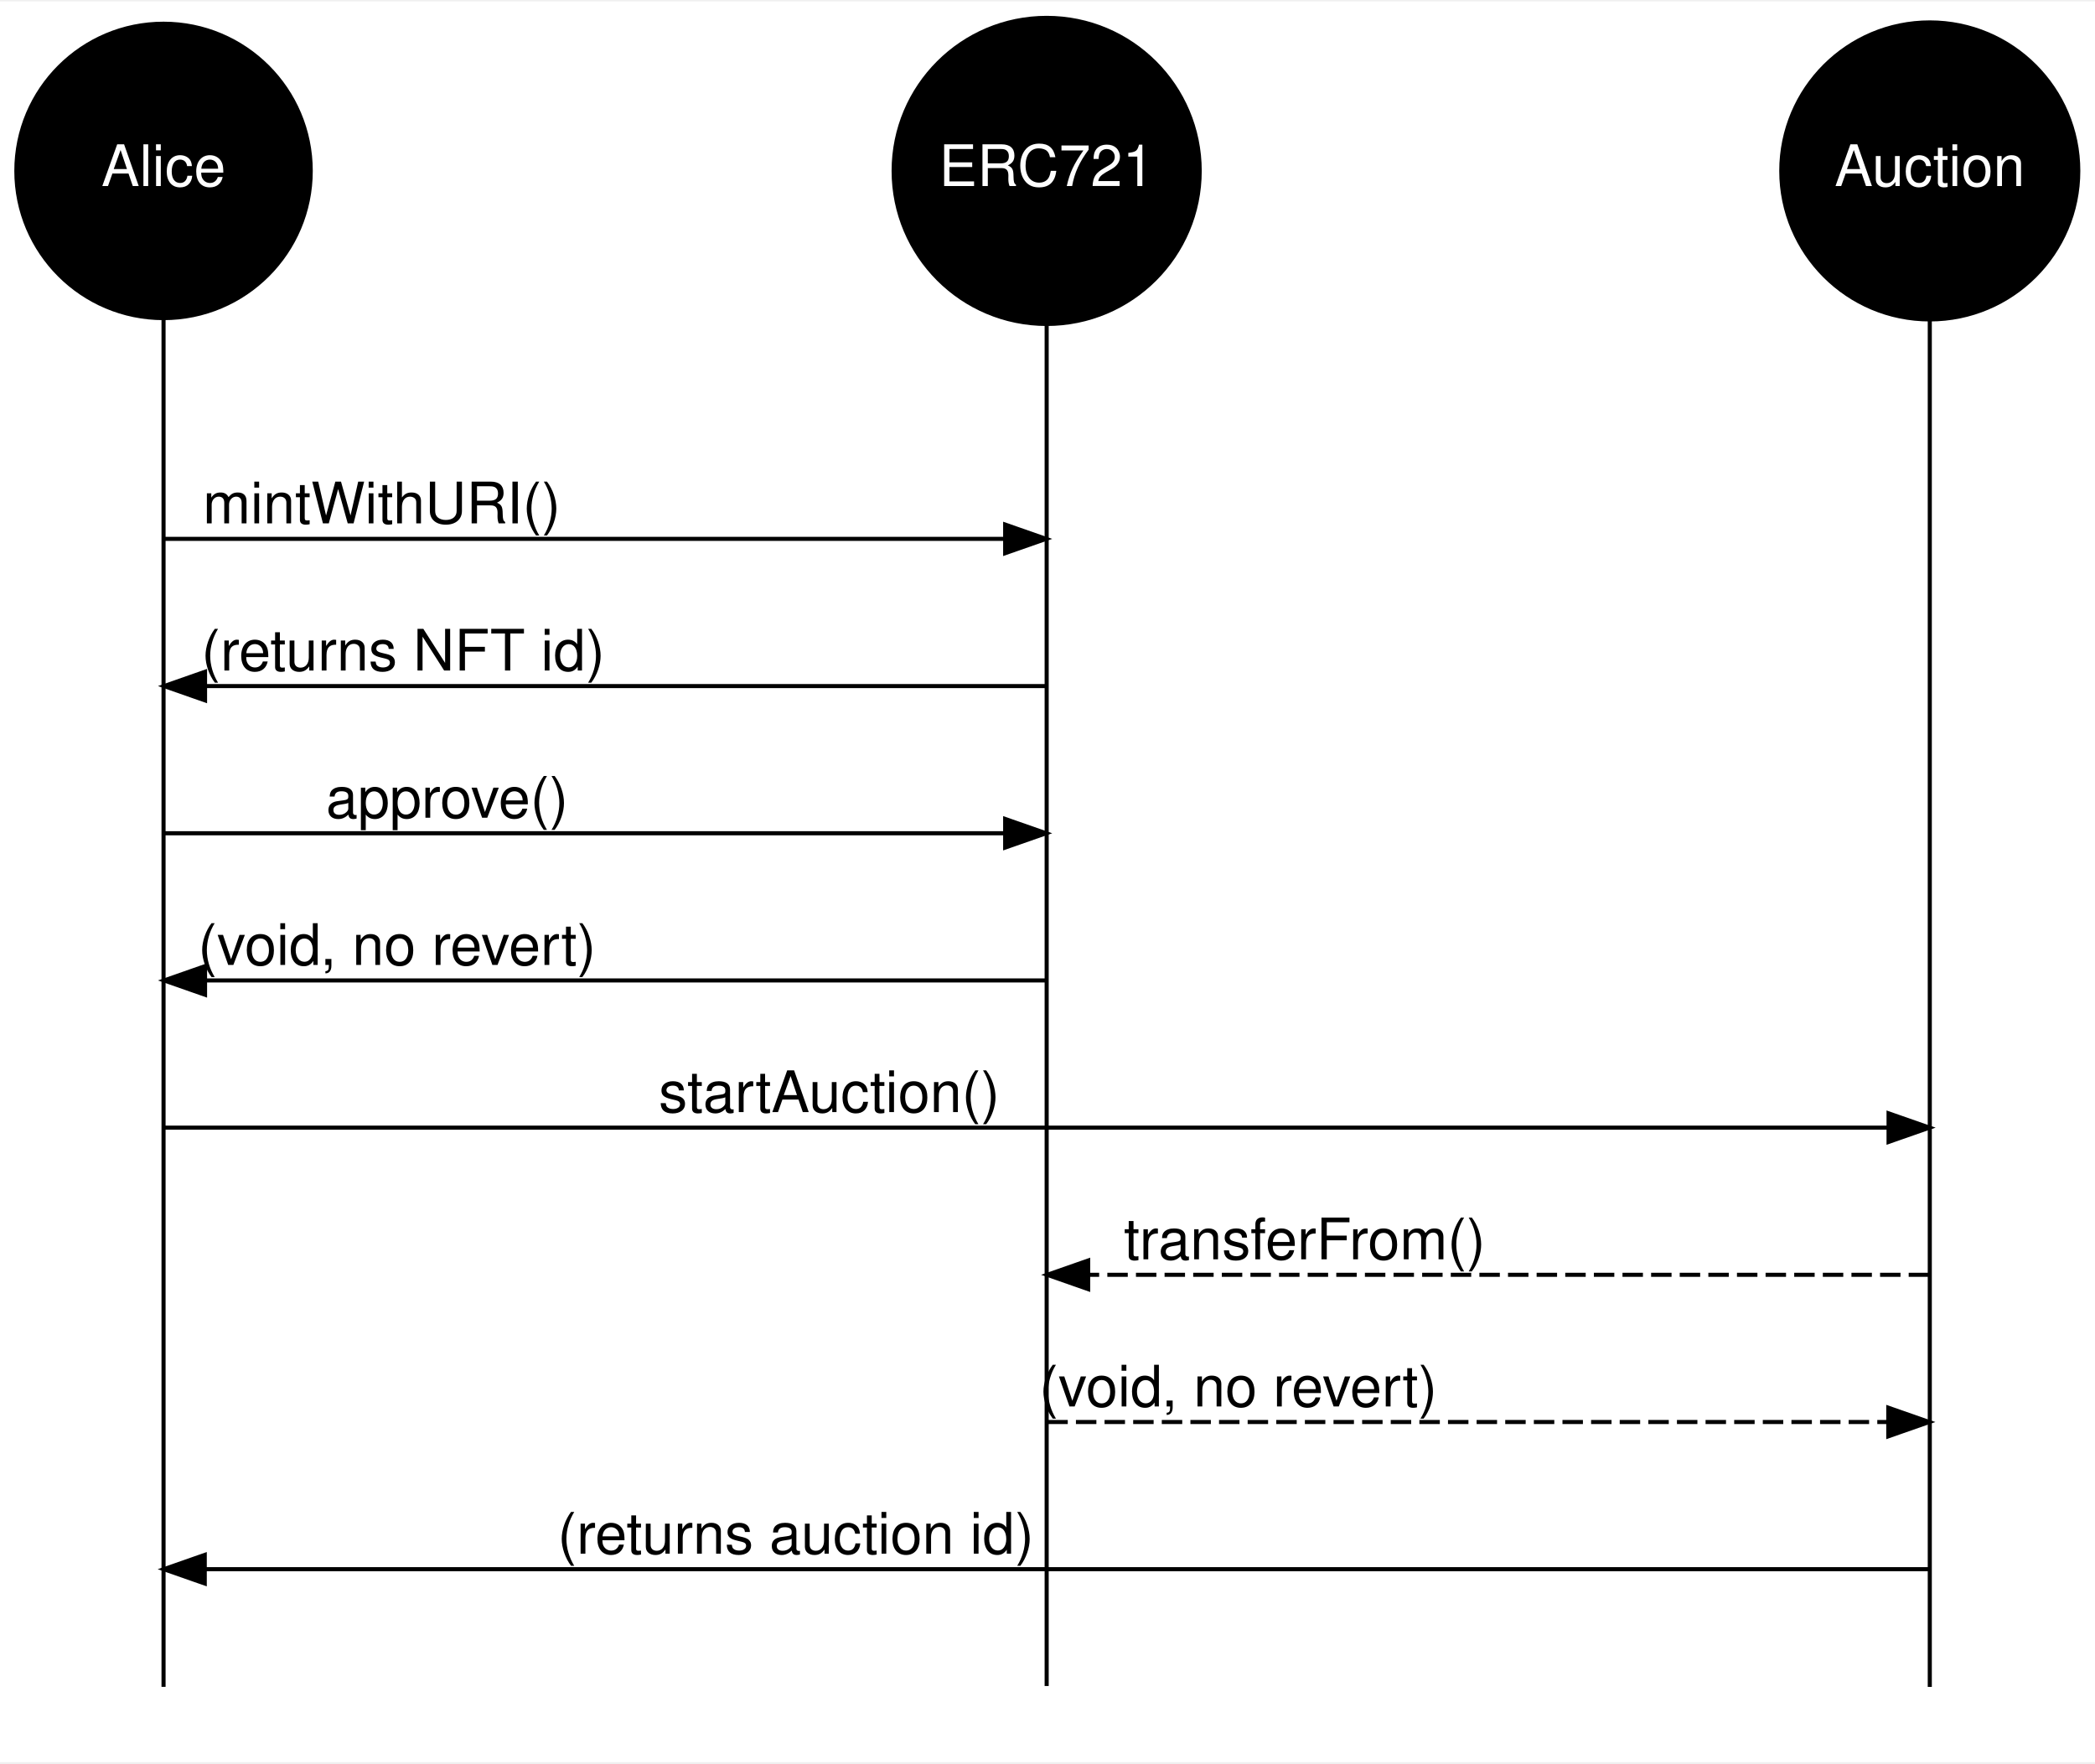
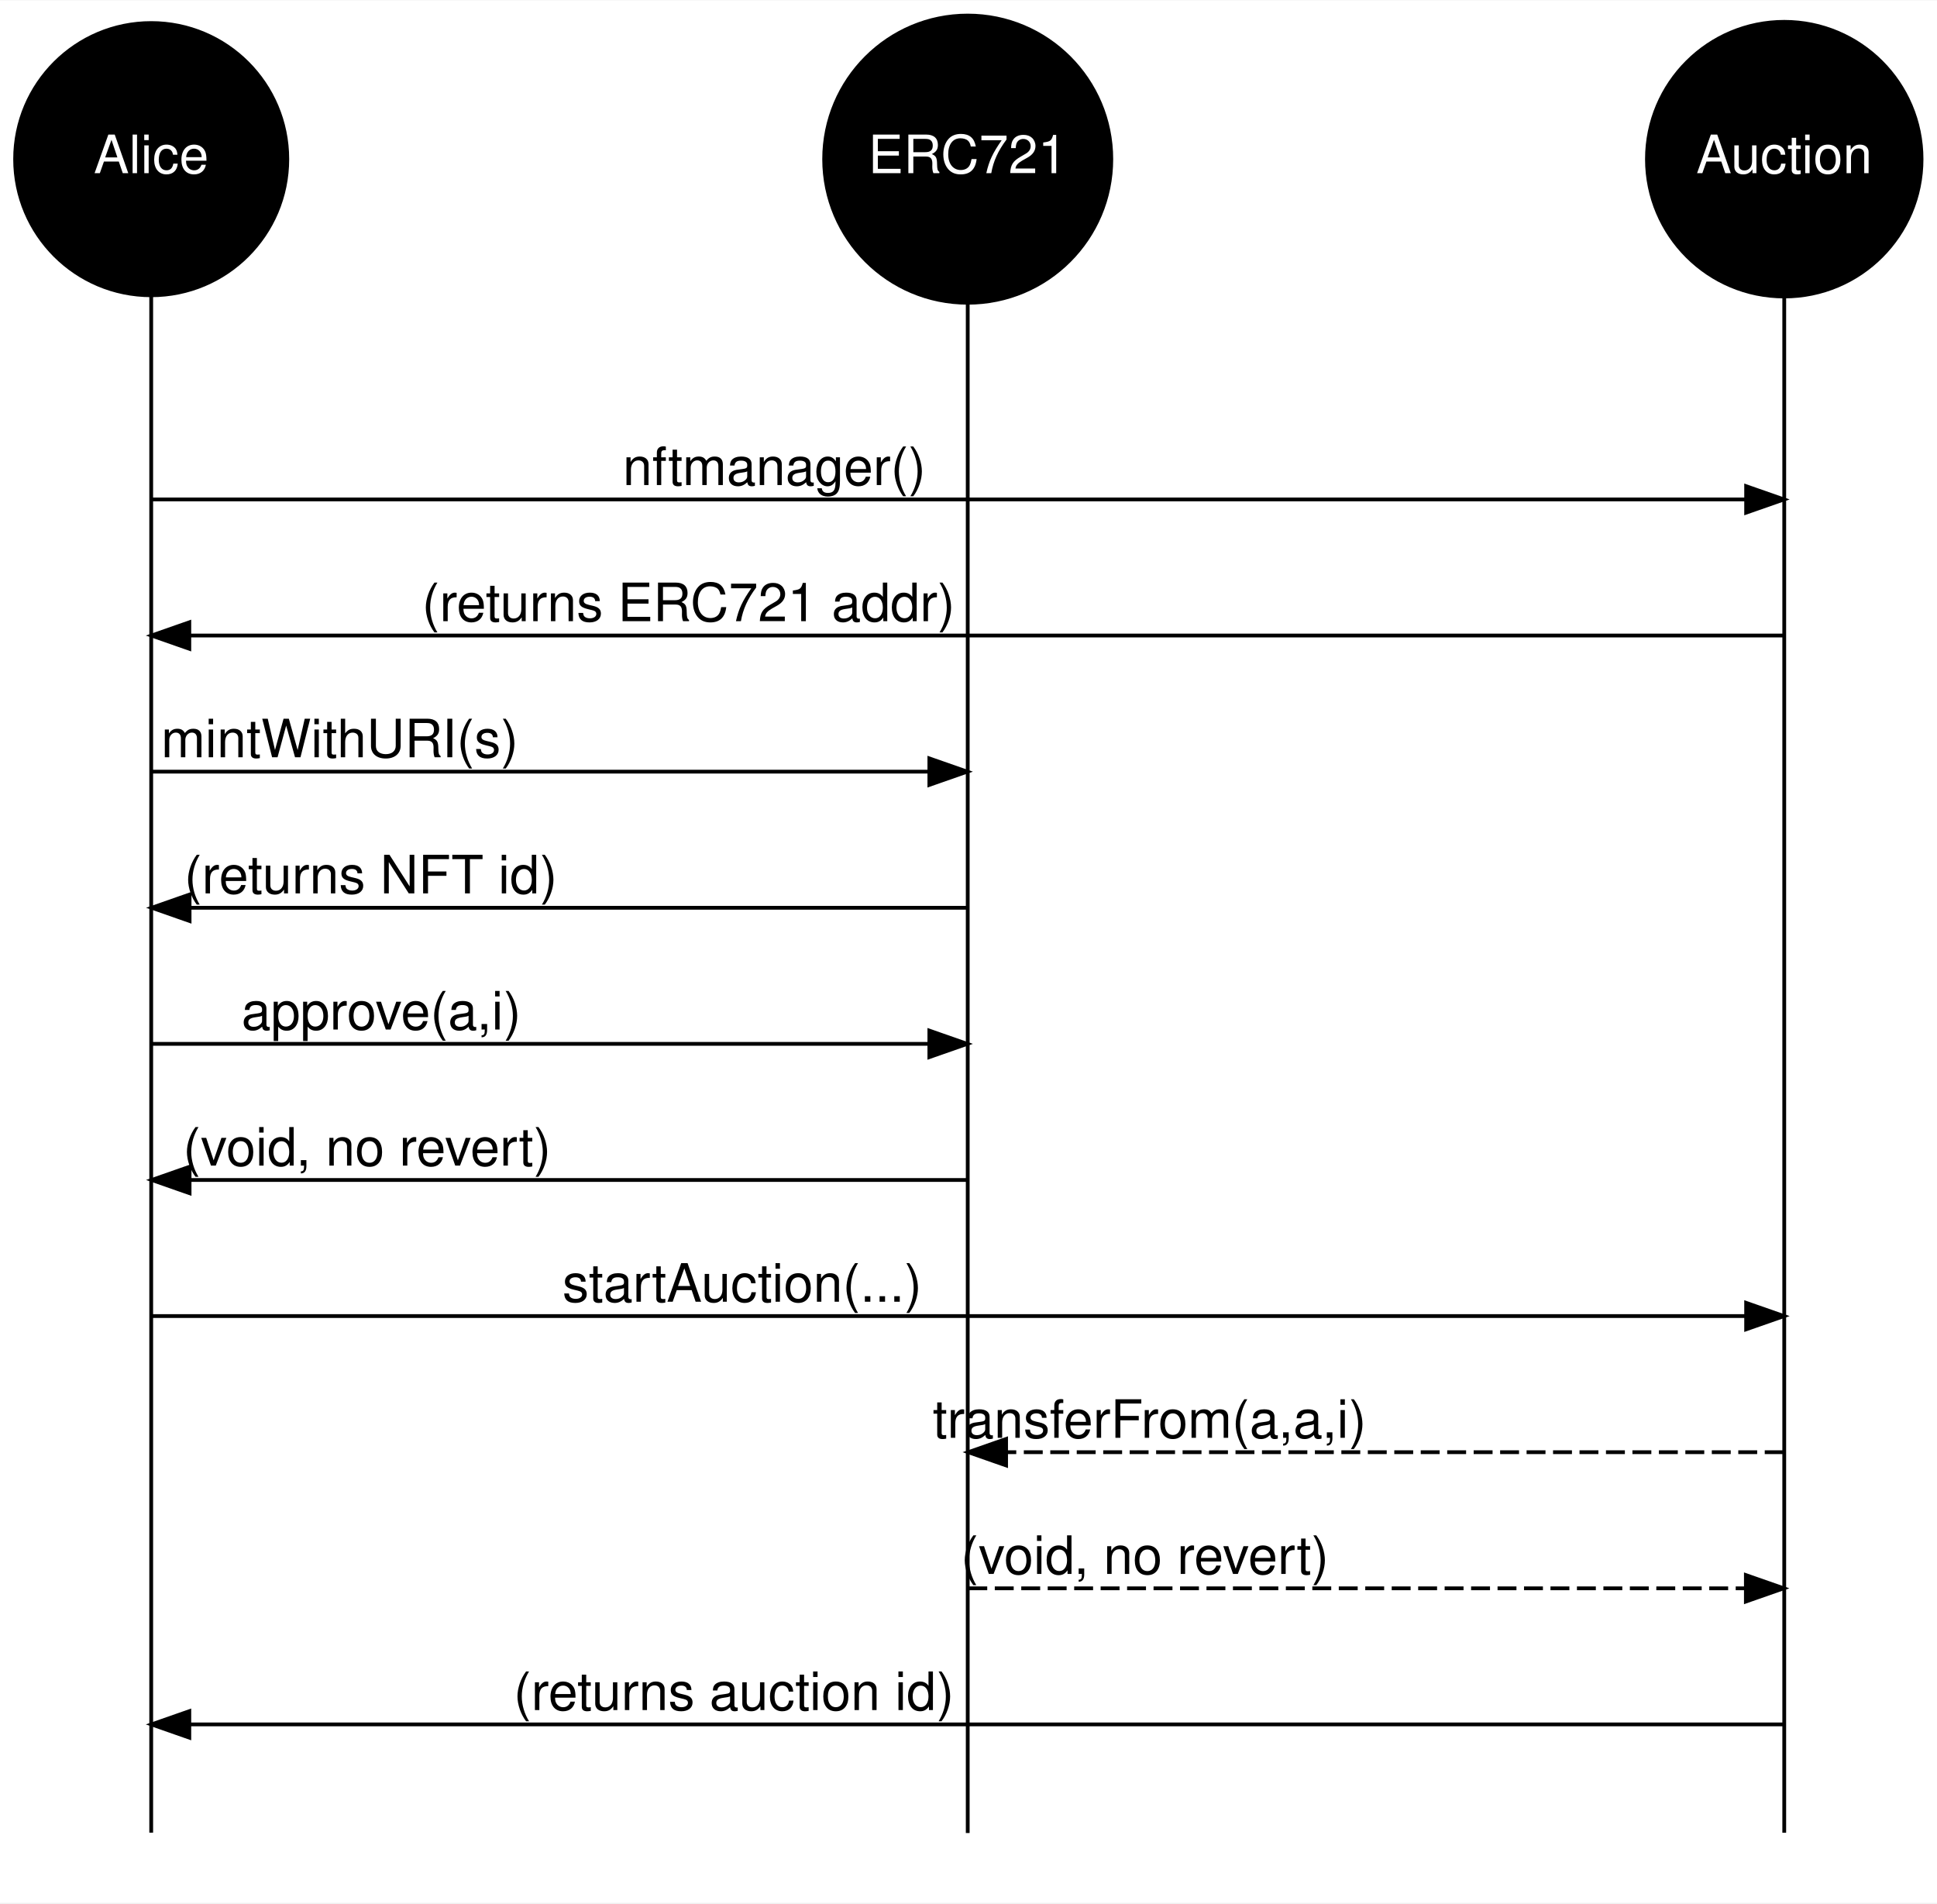
- <svg xmlns="http://www.w3.org/2000/svg" width="512pt" height="431pt" viewBox="0.00 0.00 512.41 430.66">
-   <g id="page0,1_graph0" class="graph" transform="scale(1 1) rotate(0) translate(4 426.66)">
-     <polygon fill="white" stroke="transparent" points="-4,4 -4,-426.66 508.41,-426.66 508.41,4 -4,4" />
+ <svg xmlns="http://www.w3.org/2000/svg" width="512pt" height="503pt" viewBox="0.00 0.00 512.41 503.19">
+   <g id="page0,1_graph0" class="graph" transform="scale(1 1) rotate(0) translate(4 499.19)">
+     <polygon fill="white" stroke="transparent" points="-4,4 -4,-499.19 508.41,-499.19 508.41,4 -4,4" />
    <g id="node1" class="node">
-       <ellipse fill="black" stroke="black" cx="36" cy="-385.2" rx="36" ry="36" />
-       <text text-anchor="middle" x="36" y="-381.5" font-family="Helvetica,sans-Serif" font-size="14.00" fill="white">Alice</text>
+       <ellipse fill="black" stroke="black" cx="36" cy="-457.2" rx="36" ry="36" />
+       <text text-anchor="middle" x="36" y="-453.5" font-family="Helvetica,sans-Serif" font-size="14.00" fill="white">Alice</text>
    </g>
    <g id="edge1" class="edge">
-       <path fill="none" stroke="black" d="M36,-348.96C36,-263.95 36,-55.83 36,-14.43" />
+       <path fill="none" stroke="black" d="M36,-421.14C36,-324.15 36,-61.9 36,-14.57" />
    </g>
    <g id="node2" class="node">
-       <ellipse fill="black" stroke="black" cx="252" cy="-385.2" rx="37.43" ry="37.43" />
-       <text text-anchor="middle" x="252" y="-381.5" font-family="Helvetica,sans-Serif" font-size="14.00" fill="white">ERC721</text>
+       <ellipse fill="black" stroke="black" cx="252" cy="-457.2" rx="37.98" ry="37.98" />
+       <text text-anchor="middle" x="252" y="-453.5" font-family="Helvetica,sans-Serif" font-size="14.00" fill="white">ERC721</text>
    </g>
    <g id="edge2" class="edge">
-       <path fill="none" stroke="black" d="M252,-347.57C252,-261.86 252,-56.28 252,-14.63" />
+       <path fill="none" stroke="black" d="M252,-418.83C252,-320 252,-61.16 252,-14.47" />
    </g>
    <g id="node3" class="node">
-       <ellipse fill="black" stroke="black" cx="468" cy="-385.2" rx="36.32" ry="36.32" />
-       <text text-anchor="middle" x="468" y="-381.5" font-family="Helvetica,sans-Serif" font-size="14.00" fill="white">Auction</text>
+       <ellipse fill="black" stroke="black" cx="468" cy="-457.2" rx="36.32" ry="36.32" />
+       <text text-anchor="middle" x="468" y="-453.5" font-family="Helvetica,sans-Serif" font-size="14.00" fill="white">Auction</text>
    </g>
    <g id="edge3" class="edge">
-       <path fill="none" stroke="black" d="M468,-348.61C468,-263.38 468,-55.72 468,-14.41" />
+       <path fill="none" stroke="black" d="M468,-420.76C468,-323.46 468,-61.78 468,-14.56" />
    </g>
    <g id="node7" class="node">
+       <ellipse fill="black" stroke="black" cx="36" cy="-367.2" rx="0" ry="0" />
+     </g>
+     <g id="node27" class="node">
+       <ellipse fill="black" stroke="black" cx="468" cy="-367.2" rx="0" ry="0" />
+     </g>
+     <g id="edge4" class="edge">
+       <path fill="none" stroke="black" d="M36.08,-367.2C42.11,-367.2 392.46,-367.2 457.63,-367.2" />
+       <polygon fill="black" stroke="black" points="457.92,-370.7 467.92,-367.2 457.92,-363.7 457.92,-370.7" />
+       <text text-anchor="middle" x="200.85" y="-371" font-family="Helvetica,sans-Serif" font-size="14.00">nftmanager()</text>
+     </g>
+     <g id="node8" class="node">
+       <ellipse fill="black" stroke="black" cx="36" cy="-331.2" rx="0" ry="0" />
+     </g>
+     <g id="node9" class="node">
      <ellipse fill="black" stroke="black" cx="36" cy="-295.2" rx="0" ry="0" />
    </g>
-     <g id="node15" class="node">
+     <g id="node19" class="node">
      <ellipse fill="black" stroke="black" cx="252" cy="-295.2" rx="0" ry="0" />
    </g>
-     <g id="edge4" class="edge">
+     <g id="edge6" class="edge">
      <path fill="none" stroke="black" d="M36.16,-295.2C41.82,-295.2 199.25,-295.2 241.6,-295.2" />
      <polygon fill="black" stroke="black" points="241.85,-298.7 251.85,-295.2 241.85,-291.7 241.85,-298.7" />
-       <text text-anchor="middle" x="89.38" y="-299" font-family="Helvetica,sans-Serif" font-size="14.00">mintWithURI()</text>
+       <text text-anchor="middle" x="85.88" y="-299" font-family="Helvetica,sans-Serif" font-size="14.00">mintWithURI(s)</text>
    </g>
-     <g id="node8" class="node">
+     <g id="node10" class="node">
      <ellipse fill="black" stroke="black" cx="36" cy="-259.2" rx="0" ry="0" />
    </g>
-     <g id="node9" class="node">
+     <g id="node11" class="node">
      <ellipse fill="black" stroke="black" cx="36" cy="-223.2" rx="0" ry="0" />
    </g>
-     <g id="node17" class="node">
+     <g id="node21" class="node">
      <ellipse fill="black" stroke="black" cx="252" cy="-223.2" rx="0" ry="0" />
    </g>
-     <g id="edge6" class="edge">
+     <g id="edge8" class="edge">
      <path fill="none" stroke="black" d="M36.16,-223.2C41.82,-223.2 199.25,-223.2 241.6,-223.2" />
      <polygon fill="black" stroke="black" points="241.85,-226.7 251.85,-223.2 241.85,-219.7 241.85,-226.7" />
-       <text text-anchor="middle" x="105.38" y="-227" font-family="Helvetica,sans-Serif" font-size="14.00">approve()</text>
+       <text text-anchor="middle" x="96.88" y="-227" font-family="Helvetica,sans-Serif" font-size="14.00">approve(a,i)</text>
    </g>
-     <g id="node10" class="node">
+     <g id="node12" class="node">
      <ellipse fill="black" stroke="black" cx="36" cy="-187.2" rx="0" ry="0" />
    </g>
-     <g id="node11" class="node">
+     <g id="node13" class="node">
      <ellipse fill="black" stroke="black" cx="36" cy="-151.2" rx="0" ry="0" />
    </g>
-     <g id="node27" class="node">
+     <g id="node33" class="node">
      <ellipse fill="black" stroke="black" cx="468" cy="-151.2" rx="0" ry="0" />
    </g>
-     <g id="edge8" class="edge">
+     <g id="edge10" class="edge">
      <path fill="none" stroke="black" d="M36.08,-151.2C42.11,-151.2 392.46,-151.2 457.63,-151.2" />
      <polygon fill="black" stroke="black" points="457.92,-154.7 467.92,-151.2 457.92,-147.7 457.92,-154.7" />
-       <text text-anchor="middle" x="198.85" y="-155" font-family="Helvetica,sans-Serif" font-size="14.00">startAuction()</text>
+       <text text-anchor="middle" x="192.35" y="-155" font-family="Helvetica,sans-Serif" font-size="14.00">startAuction(...)</text>
    </g>
-     <g id="node12" class="node">
+     <g id="node14" class="node">
      <ellipse fill="black" stroke="black" cx="36" cy="-115.2" rx="0" ry="0" />
    </g>
-     <g id="node13" class="node">
+     <g id="node15" class="node">
      <ellipse fill="black" stroke="black" cx="36" cy="-79.2" rx="0" ry="0" />
    </g>
-     <g id="node14" class="node">
+     <g id="node16" class="node">
      <ellipse fill="black" stroke="black" cx="36" cy="-43.2" rx="0" ry="0" />
    </g>
-     <g id="node16" class="node">
+     <g id="node17" class="node">
+       <ellipse fill="black" stroke="black" cx="252" cy="-367.2" rx="0" ry="0" />
+     </g>
+     <g id="node18" class="node">
+       <ellipse fill="black" stroke="black" cx="252" cy="-331.2" rx="0" ry="0" />
+     </g>
+     <g id="node20" class="node">
      <ellipse fill="black" stroke="black" cx="252" cy="-259.2" rx="0" ry="0" />
    </g>
-     <g id="edge5" class="edge">
+     <g id="edge7" class="edge">
      <path fill="none" stroke="black" d="M251.84,-259.2C246.18,-259.2 88.75,-259.2 46.4,-259.2" />
      <polygon fill="black" stroke="black" points="46.15,-255.7 36.15,-259.2 46.15,-262.7 46.15,-255.7" />
-       <text text-anchor="middle" x="94.62" y="-263" font-family="Helvetica,sans-Serif" font-size="14.00">(returns NFT id)</text>
+       <text text-anchor="middle" x="94.12" y="-263" font-family="Helvetica,sans-Serif" font-size="14.00">(returns NFT id)</text>
    </g>
-     <g id="node18" class="node">
+     <g id="node22" class="node">
      <ellipse fill="black" stroke="black" cx="252" cy="-187.2" rx="0" ry="0" />
    </g>
-     <g id="edge7" class="edge">
+     <g id="edge9" class="edge">
      <path fill="none" stroke="black" d="M251.84,-187.2C246.18,-187.2 88.75,-187.2 46.4,-187.2" />
      <polygon fill="black" stroke="black" points="46.15,-183.7 36.15,-187.2 46.15,-190.7 46.15,-183.7" />
      <text text-anchor="middle" x="93.12" y="-191" font-family="Helvetica,sans-Serif" font-size="14.00">(void, no revert)</text>
    </g>
-     <g id="node19" class="node">
+     <g id="node23" class="node">
      <ellipse fill="black" stroke="black" cx="252" cy="-151.2" rx="0" ry="0" />
    </g>
-     <g id="node20" class="node">
+     <g id="node24" class="node">
      <ellipse fill="black" stroke="black" cx="252" cy="-115.2" rx="0" ry="0" />
    </g>
-     <g id="node21" class="node">
+     <g id="node25" class="node">
      <ellipse fill="black" stroke="black" cx="252" cy="-79.2" rx="0" ry="0" />
    </g>
-     <g id="node29" class="node">
+     <g id="node35" class="node">
      <ellipse fill="black" stroke="black" cx="468" cy="-79.2" rx="0" ry="0" />
    </g>
-     <g id="edge10" class="edge">
+     <g id="edge12" class="edge">
      <path fill="none" stroke="black" stroke-dasharray="5,2" d="M252.16,-79.2C257.82,-79.2 415.25,-79.2 457.6,-79.2" />
      <polygon fill="black" stroke="black" points="457.85,-82.7 467.85,-79.2 457.85,-75.7 457.85,-82.7" />
      <text text-anchor="middle" x="298.88" y="-83" font-family="Helvetica,sans-Serif" font-size="14.00">(void, no revert)</text>
    </g>
-     <g id="node22" class="node">
+     <g id="node26" class="node">
      <ellipse fill="black" stroke="black" cx="252" cy="-43.2" rx="0" ry="0" />
    </g>
-     <g id="node23" class="node">
+     <g id="node28" class="node">
+       <ellipse fill="black" stroke="black" cx="468" cy="-331.2" rx="0" ry="0" />
+     </g>
+     <g id="edge5" class="edge">
+       <path fill="none" stroke="black" d="M467.92,-331.2C461.89,-331.2 111.54,-331.2 46.37,-331.2" />
+       <polygon fill="black" stroke="black" points="46.08,-327.7 36.08,-331.2 46.08,-334.7 46.08,-327.7" />
+       <text text-anchor="middle" x="178.15" y="-335" font-family="Helvetica,sans-Serif" font-size="14.00">(returns ERC721 addr)</text>
+     </g>
+     <g id="node29" class="node">
      <ellipse fill="black" stroke="black" cx="468" cy="-295.2" rx="0" ry="0" />
    </g>
-     <g id="node24" class="node">
+     <g id="node30" class="node">
      <ellipse fill="black" stroke="black" cx="468" cy="-259.2" rx="0" ry="0" />
    </g>
-     <g id="node25" class="node">
+     <g id="node31" class="node">
      <ellipse fill="black" stroke="black" cx="468" cy="-223.2" rx="0" ry="0" />
    </g>
-     <g id="node26" class="node">
+     <g id="node32" class="node">
      <ellipse fill="black" stroke="black" cx="468" cy="-187.2" rx="0" ry="0" />
    </g>
-     <g id="node28" class="node">
+     <g id="node34" class="node">
      <ellipse fill="black" stroke="black" cx="468" cy="-115.2" rx="0" ry="0" />
    </g>
-     <g id="edge9" class="edge">
+     <g id="edge11" class="edge">
      <path fill="none" stroke="black" stroke-dasharray="5,2" d="M467.84,-115.2C462.18,-115.2 304.75,-115.2 262.4,-115.2" />
      <polygon fill="black" stroke="black" points="262.15,-111.7 252.15,-115.2 262.15,-118.7 262.15,-111.7" />
-       <text text-anchor="middle" x="315.12" y="-119" font-family="Helvetica,sans-Serif" font-size="14.00">transferFrom()</text>
+       <text text-anchor="middle" x="300.12" y="-119" font-family="Helvetica,sans-Serif" font-size="14.00">transferFrom(a,a,i)</text>
    </g>
-     <g id="node30" class="node">
+     <g id="node36" class="node">
      <ellipse fill="black" stroke="black" cx="468" cy="-43.2" rx="0" ry="0" />
    </g>
-     <g id="edge11" class="edge">
+     <g id="edge13" class="edge">
      <path fill="none" stroke="black" d="M467.92,-43.2C461.89,-43.2 111.54,-43.2 46.37,-43.2" />
      <polygon fill="black" stroke="black" points="46.08,-39.7 36.08,-43.2 46.08,-46.7 46.08,-39.7" />
-       <text text-anchor="middle" x="190.65" y="-47" font-family="Helvetica,sans-Serif" font-size="14.00">(returns auction id)</text>
+       <text text-anchor="middle" x="190.15" y="-47" font-family="Helvetica,sans-Serif" font-size="14.00">(returns auction id)</text>
    </g>
  </g>
</svg>
